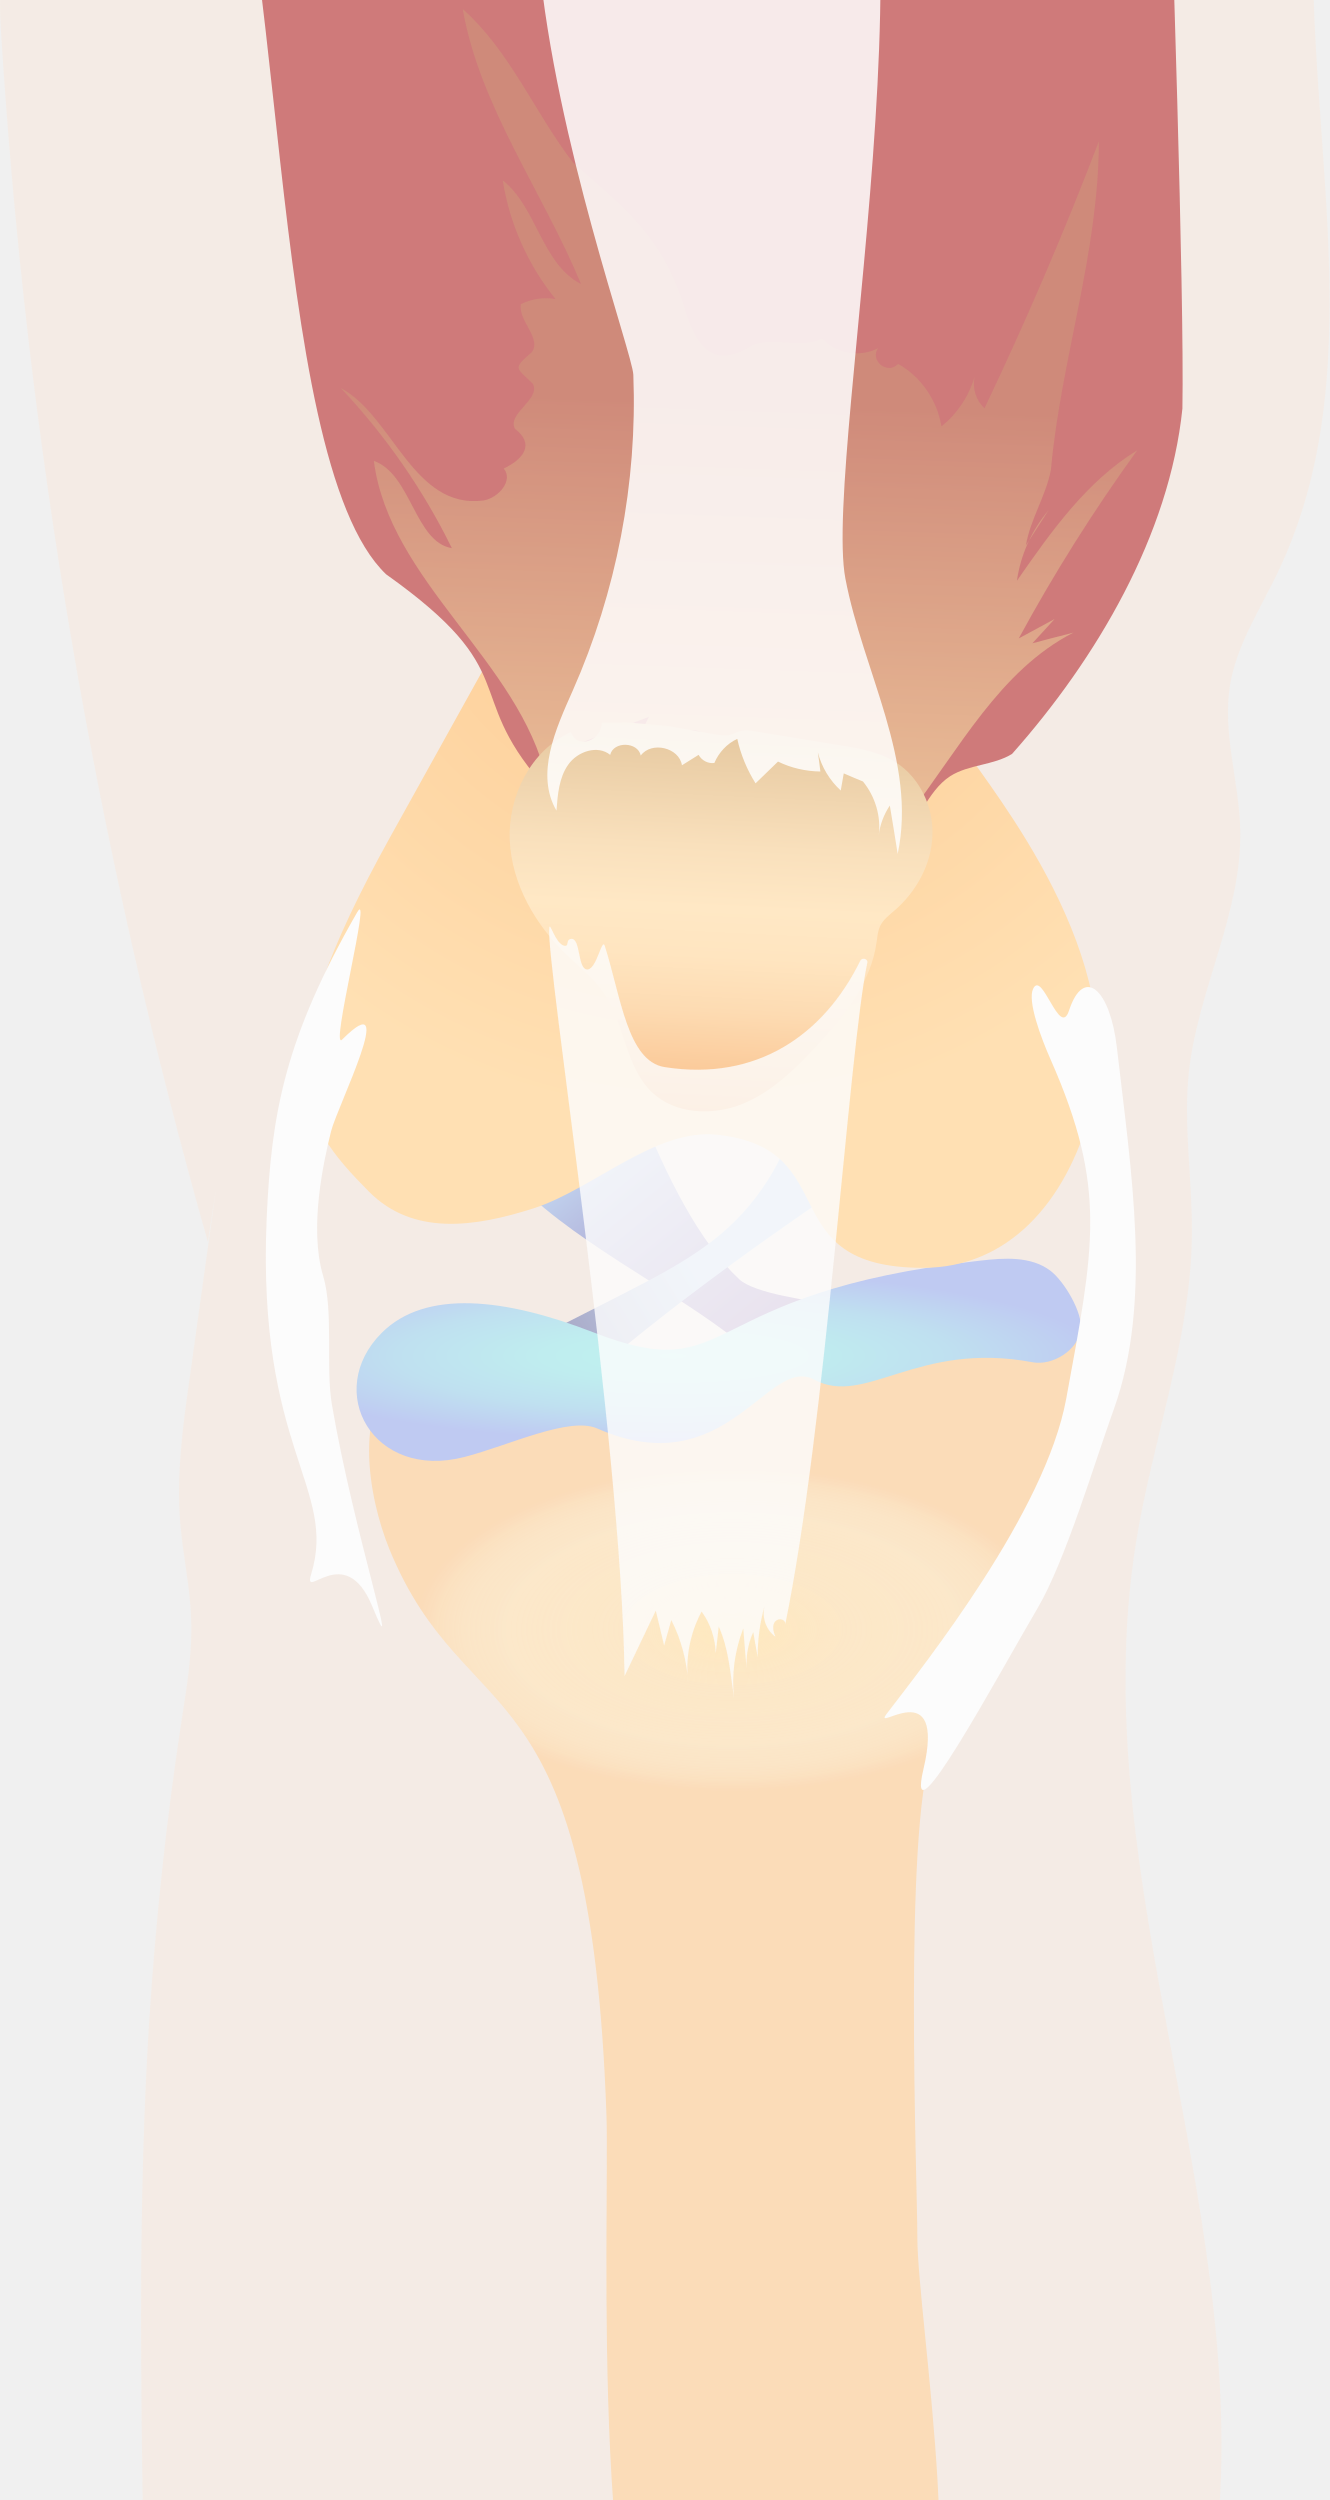
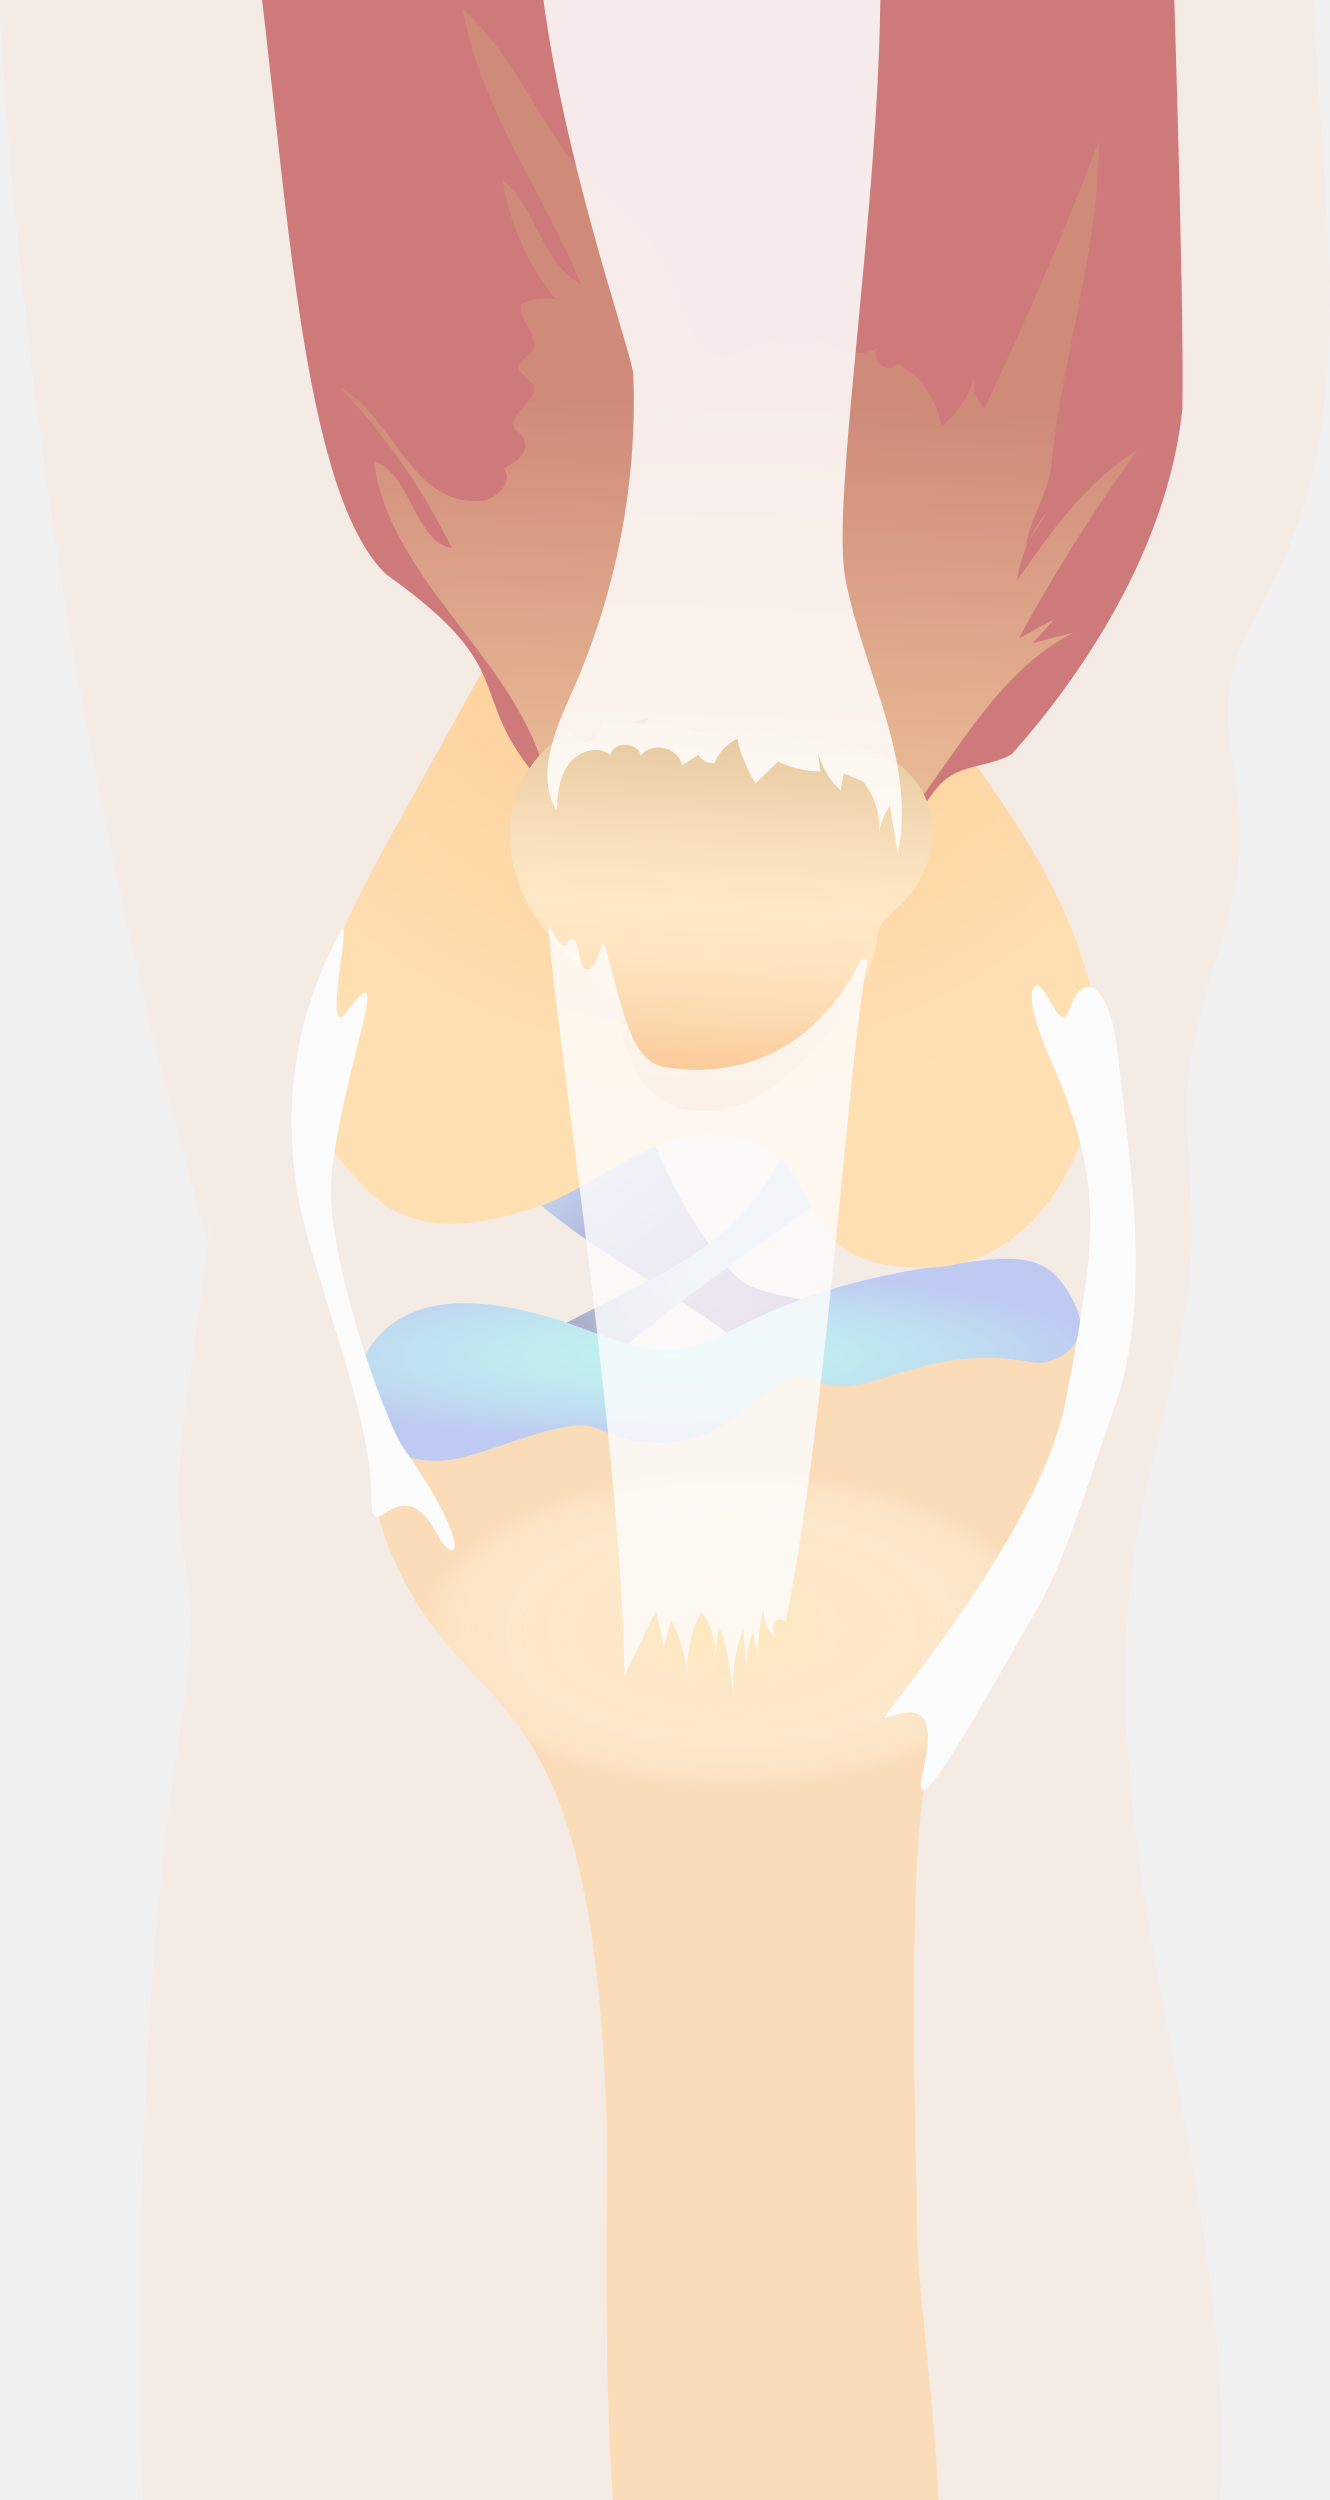
- <svg xmlns="http://www.w3.org/2000/svg" version="1.1" id="Layer_1" x="0px" y="0px" viewBox="0 0 574.3 1080" style="enable-background:new 0 0 574.3 1080;" xml:space="preserve">
-   <style type="text/css">
- 	.st0{opacity:0.278;fill:#FFE0C9;enable-background:new    ;}
- 	.st1{fill:url(#SVGID_1_);}
- 	.st2{fill:url(#SVGID_2_);}
- 	.st3{fill:url(#SVGID_3_);}
- 	.st4{fill:url(#SVGID_4_);}
- 	.st5{fill:url(#SVGID_5_);}
- 	.st6{fill:url(#SVGID_6_);}
- 	.st7{fill:#FCFCFC;}
- 	.st8{fill:#CF7A7A;}
- 	.st9{opacity:0.6;fill:url(#SVGID_7_);enable-background:new    ;}
- 	.st10{fill:url(#SVGID_8_);}
- 	.st11{opacity:0.812;fill:#FCFCFC;enable-background:new    ;}
- 	.st12{opacity:0.839;fill:#FFFFFF;enable-background:new    ;}
- </style>
-   <path id="Leg_background" class="st0" d="M0.3,11.7c10.9,177.5,40.9,353.8,89.5,524.8c1.1-7.3,2.3-14.7,3.4-22  c-3.8,27-7.5,54.1-11.3,81.1c-2.9,20.4-5.7,41-4.1,61.6c1.1,14.3,4.4,28.3,4.8,42.7c0.5,14.4-1.9,28.7-4.1,43  c-6.6,42.9-11.2,86.2-14,129.5c-4.9,77.2-3.7,154.7-2.5,232.1c0.1,9.5,0.6,19.9,6.8,27.1c6.5,7.5,17.3,9.3,27.2,10.2  c64.7,5.8,129.4-6.8,194.2-12.3c67.4-5.7,135.4-3.7,202.3,6c6.8,1,14.2,1.9,20.1-1.5c7.6-4.3,9.9-14,11.2-22.6  c21.9-148-56.9-297.6-33-445.3c7.2-44.5,23.7-87.7,24.1-132.7c0.3-23.5-3.8-47-1.3-70.3c3.9-35.6,23-68.8,22.2-104.6  c-0.5-20.8-7.7-41.6-4.5-62.1c2.8-17.5,12.9-32.9,20.6-48.9c44.7-93.1,7.2-203.5,17-306.3c0.7-7.7,0.6-17.5-6.5-20.7  c-2.7-1.2-5.7-1.1-8.6-0.9c-159.7,9-319.4,18-479.1,27c-18.4,1-37.4,2.3-53.6,10.9C4.9-34.1-1.5-16.9,0.3,11.7L0.3,11.7z" />
-   <g id="ACL_and_PCL">
-     <linearGradient id="SVGID_1_" gradientUnits="userSpaceOnUse" x1="261.457" y1="592.019" x2="333.753" y2="503.095" gradientTransform="matrix(1 0 0 -1 0 1080)">
-       <stop offset="0" style="stop-color:#C3D7F1" />
-       <stop offset="1" style="stop-color:#926DAD" />
+ <svg xmlns="http://www.w3.org/2000/svg" viewBox="0 0 574.3 1080">
+   <path d="M.3 11.7c10.9 177.5 40.9 353.8 89.5 524.8 1.1-7.3 2.3-14.7 3.4-22-3.8 27-7.5 54.1-11.3 81.1-2.9 20.4-5.7 41-4.1 61.6 1.1 14.3 4.4 28.3 4.8 42.7.5 14.4-1.9 28.7-4.1 43-6.6 42.9-11.2 86.2-14 129.5-4.9 77.2-3.7 154.7-2.5 232.1.1 9.5.6 19.9 6.8 27.1 6.5 7.5 17.3 9.3 27.2 10.2 64.7 5.8 129.4-6.8 194.2-12.3 67.4-5.7 135.4-3.7 202.3 6 6.8 1 14.2 1.9 20.1-1.5 7.6-4.3 9.9-14 11.2-22.6 21.9-148-56.9-297.6-33-445.3 7.2-44.5 23.7-87.7 24.1-132.7.3-23.5-3.8-47-1.3-70.3 3.9-35.6 23-68.8 22.2-104.6-.5-20.8-7.7-41.6-4.5-62.1 2.8-17.5 12.9-32.9 20.6-48.9 44.7-93.1 7.2-203.5 17-306.3.7-7.7.6-17.5-6.5-20.7-2.7-1.2-5.7-1.1-8.6-.9l-479.1 27c-18.4 1-37.4 2.3-53.6 10.9C4.9-34.1-1.5-16.9.3 11.7z" opacity=".278" fill="#ffe0c9" />
+   <linearGradient id="a" gradientUnits="userSpaceOnUse" x1="261.457" y1="592.019" x2="333.753" y2="503.095" gradientTransform="matrix(1 0 0 -1 0 1080)">
+     <stop offset="0" stop-color="#c3d7f1" />
+     <stop offset="1" stop-color="#926dad" />
+   </linearGradient>
+   <path d="M175.1 414.3c4.3 34.2 22.1 66 45 93s71.3 49.9 99.2 72.6c11.9 9.7 30.3.1 45.5-3.8 47.4-11.9-32.2-11-45.5-23.5-35-32.8-55.5-112.4-74.2-155.3 12 13.5-3 35.6-21.5 38.5-18.7 3.1-36.7-6.1-48.5-21.5z" fill="url(#a)" />
+   <linearGradient id="b" gradientUnits="userSpaceOnUse" x1="282.257" y1="564.866" x2="166.529" y2="493.349" gradientTransform="matrix(1 0 0 -1 0 1080)">
+     <stop offset="0" stop-color="#c3d7f1" />
+     <stop offset=".003" stop-color="#c3d7f1" />
+     <stop offset=".68" stop-color="#9e96b5" />
+     <stop offset="1" stop-color="#907d9e" />
+   </linearGradient>
+   <path d="M340.1 408.5c17.6 41.9 7.4 93.9-28.3 124.3-12.9 11-28.5 18.9-43.9 26.8-20.8 10.6-41.6 21.2-62.5 31.8 9.8-1.1 19.7-2.1 29.5-2.9-.7 7.9 2.9 16 9.4 21.1 5.4-11.3 15.7-19.8 25.7-28 47.5-38.8 97.6-71.8 150.5-106.9 3.5-2.3 7.8-4.3 9-8.1.8-2.5.1-5.2-.2-7.8-.8-7.6 1.7-15.4 7-21.3-33.7-10.2-67.4-20.4-96.2-29z" fill="url(#b)" />
+   <radialGradient id="c" cx="316.374" cy="514.984" r="136.986" gradientTransform="matrix(1 0 0 -.5089 0 966.026)" gradientUnits="userSpaceOnUse">
+     <stop offset="0" stop-color="#ffe9bf" />
+     <stop offset=".352" stop-color="#ffe7bf" stop-opacity=".769" />
+     <stop offset=".712" stop-color="#ffe6bd" stop-opacity=".681" />
+     <stop offset=".841" stop-color="#ffe2b6" stop-opacity=".65" />
+     <stop offset=".933" stop-color="#ffdbab" stop-opacity=".628" />
+     <stop offset="1" stop-color="#ffd29c" stop-opacity=".612" />
+   </radialGradient>
+   <path d="M175 590.1c-23.1 15.3-16.1 56.3-6.8 79.1 33.2 81 86.9 45.2 93.8 244.8 1.4 40.7-8 258.3 32.5 263.4 94 11.7 17.1-23.6 95.9-26.2 31.1-1 5.9-149.6 5.9-184.5 0-24.5-6.1-176.2 6.4-210.5 7.8-21.5 44-49.7 67.2-145.2 5.5-22.7-10-58.6-33.3-58.4-61.5.6-87 33.6-121.7 43.3-67.8 26.9-76-32.8-139.9-5.8z" fill="url(#c)" />
+   <radialGradient id="d" cx="290.656" cy="1100.299" r="184.491" gradientTransform="matrix(1 0 0 -.199 0 804.748)" gradientUnits="userSpaceOnUse">
+     <stop offset="0" stop-color="#bff2ef" />
+     <stop offset=".305" stop-color="#bfedef" />
+     <stop offset=".648" stop-color="#bfe0f0" />
+     <stop offset="1" stop-color="#bfcaf2" />
+   </radialGradient>
+   <path d="M164.9 575.8c18.9-18.9 53.2-15.1 91.5-.2 62.4 24.3 42.5-17.2 167-31 10.4-1.2 21.9-2 30.3 4.3 6 4.5 14.2 18.3 13.2 25.6-1.2 8.7-12.1 15.6-20.8 14-49.9-9.4-72.2 19.4-94.4 7.5-20-10.8-37.7 45.8-93.7 21.1-12.1-5.3-38 7.3-57.3 12.3-39.6 10.3-61-28.4-35.8-53.6z" fill="url(#d)" />
+   <g>
+     <radialGradient id="e" cx="303.092" cy="855.323" r="258.551" gradientTransform="matrix(1 0 0 -1 0 1080)" gradientUnits="userSpaceOnUse">
+       <stop offset="0" stop-color="#fdc990" />
+       <stop offset="1" stop-color="#ffe0b3" />
+     </radialGradient>
+     <path d="M209.6 287.7c-13.7 24.7-27.4 49.4-41.1 74-54.6 98.4-40.1 121.9-9 153.2 19 19 45.4 15.3 71 7.1s52.5-34.6 79.2-31.8c56 5.9 22.8 57.5 89.1 57.5 36.5 0 61.7-28 72.4-67.6 17.8-66.1-42.8-138.4-54.5-156.7-20.8-32.5-24.7-72.7-28-111.2-8.4-98.1-16.8-196.2-25.2-294.4-.3-3.6-.7-7.3-2.8-10.2-3.3-4.3-9.4-5.1-14.9-5.4-33.7-1.8-67.7.2-101 5.9-9.7 1.7-20.9 5-24.2 14.2-1.6 4.6-.8 9.6-.1 14.5C231.9 6.6 238.1 77 241.1 147.5c1.2 28.3 1.8 57.1-4.5 84.7s-20.4 54.6-27 55.5z" fill="url(#e)" />
+     <radialGradient id="f" cx="-250.44" cy="1080" r="0" gradientTransform="matrix(1 0 0 -1 0 1080)" gradientUnits="userSpaceOnUse">
+       <stop offset="0" stop-color="#fdc990" />
+       <stop offset="1" stop-color="#ffe0b3" />
+     </radialGradient>
+     <path d="M149.8 437.1c21-28.5-1.2 22.9-6.5 69.3-3.9 33.6 23.3 108.1 30.8 118.8 32.2 46.2 22.2 51.8 14.8 37.6-15.7-30-28.5 6.9-28.4-14.8.2-38.7-27-100.4-32.2-133.7-7-45.1 2.4-82 19-112 5.2-9.3-8.4 49.6 2.5 34.8zm312-.5c6.4-19.5 17.8-9.3 20.7 16 6.2 53.9 15.4 109.5-1.3 156.1-8.3 23-20.8 65.3-33 86.1-16.7 28.3-57.4 104.2-49.3 69.6 10.1-42.7-22.7-15.1-15.8-24.1 17.2-22.5 68.5-87.2 77.5-136 12-65.6 17.9-90.7-6.7-146.5-4.3-9.7-10.1-25.4-7.6-30.6 3.9-8.5 11.5 21.6 15.5 9.4z" fill="#fcfcfc" />
+   </g>
+   <g>
+     <path d="M87-114.4c37.4 58.7 26.8 312 79.8 362.5 59.8 42.5 32.9 50.5 67 90 12 11.5 35.3-19.9 74.8 8.4 5.1 5.4 11.5 3.6 17.3.3 19.8-7.9 41.8 14.6 61.9 7.6-.3 2.9-.6 5.8-.8 8.7 10-7 13.3-21.2 23.5-27.8 8-5.1 18.6-4.6 26.7-9.6 36.5-41.1 68-94.6 73.6-149.2.9-48.9-4.7-217.9-6.5-266.8C155.7-112.5 83.9-119.4 87-114.4z" fill="#cf7a7a" />
+     <linearGradient id="g" gradientUnits="userSpaceOnUse" x1="319.449" y1="905.537" x2="312.726" y2="717.933" gradientTransform="matrix(1 0 0 -1 0 1080)">
+       <stop offset="0" stop-color="#cf957a" />
+       <stop offset="1" stop-color="#fff0ad" />
    </linearGradient>
-     <path class="st1" d="M175.1,414.3c4.3,34.2,22.1,66,45,93s71.3,49.9,99.2,72.6c11.9,9.7,30.3,0.1,45.5-3.8   c47.4-11.9-32.2-11-45.5-23.5c-35-32.8-55.5-112.4-74.2-155.3c12,13.5-3,35.6-21.5,38.5C204.9,438.9,186.9,429.7,175.1,414.3z" />
-     <linearGradient id="SVGID_2_" gradientUnits="userSpaceOnUse" x1="282.257" y1="564.866" x2="166.529" y2="493.349" gradientTransform="matrix(1 0 0 -1 0 1080)">
-       <stop offset="0" style="stop-color:#C3D7F1" />
-       <stop offset="3.000000e-03" style="stop-color:#C3D7F1" />
-       <stop offset="0.68" style="stop-color:#9E96B5" />
-       <stop offset="1" style="stop-color:#907D9E" />
+     <path d="M161.5 199.1c6.7 52.1 62.9 86.6 74.6 137.5-4.4-6.2 3.4-12 9-13.5l35.2-13.4c-5 9.8-10 21-6.2 31.2 8-8.1 13.3-21.5 24.5-25.3 4.5-.7 9.7 4 7.6 8 2.2-.7 4.4-1.3 6.6-2 11.9 9 11.6 26.7 10.1 41.6.3 5.5 8.5 7.1 13.1 4s6.8-8.6 9.9-13.2 8.7-8.7 13.9-6.6c5.9 2.3 9.9 11.9 15.5 8.9 4.7-4.2 5.4-2.2 10.3 0 2.7.6 5-1.8 6.7-4 22-28.4 39.5-62.7 71.4-79-5.9 1.5-11.8 3-17.7 4.6l9.6-10.5c-5.2 2.8-10.3 5.6-15.5 8.4 15.3-28.2 32.4-55.3 51.2-81.3-22 13.5-37.3 35.3-52 56.4 1.6-11.2 6.4-21.9 13.7-30.5-3.3 5.1-6.5 10.1-9.8 15.2 1.9-11.4 8.7-21.4 10.8-32.7 4.3-47.6 20.6-93.3 20.7-141.8-14.9 39.1-31.4 77.5-49.4 115.3-3.7-3.4-5.3-8.7-4.3-13.6-2.4 8.4-7.5 16-14.3 21.4-1.8-11.2-8.8-21.4-18.7-27-4.5 4.9-12.4-1.3-8.7-6.8-7.8 4.2-18.2 2.3-24.1-4.2-9 4.6-20.4-.7-29.9 2.8-15.4 9.8-23.3 3.4-28.8-13.4-9.5-32.6-25-44.3-48.9-65.3-16.6-21.5-27-47.9-47.7-66.4 7.4 42.3 34.8 79.3 51.1 118.8-17-8.7-19-33-33.8-44.8 2.9 18.7 10.9 36.6 22.8 51.3-5.1-.9-10.4-.1-15 2.2-1.1 7.4 9.2 14.8 4.7 20.8-8.7 7.4-6.4 6.6.5 13.6 3.6 6.6-11.4 12.9-7.7 19.5 8.3 6.3 4.2 12.8-4.9 17.1 4.3 5.1-2.2 12.7-8.7 13.8-30.4 4-39.2-36.6-61.7-48.6 19.3 20.5 35.6 43.9 48 69.2-16-2.6-17.5-32-33.7-37.7z" opacity=".6" fill="url(#g)" />
+   </g>
+   <g>
+     <linearGradient id="h" gradientUnits="userSpaceOnUse" x1="315.438" y1="800.391" x2="304.737" y2="582.249" gradientTransform="matrix(1 0 0 -1 0 1080)">
+       <stop offset="0" stop-color="#bf9567" />
+       <stop offset=".055" stop-color="#c09769" />
+       <stop offset=".074" stop-color="#c59d70" />
+       <stop offset=".089" stop-color="#cda77b" />
+       <stop offset=".1" stop-color="#d8b68c" />
+       <stop offset=".105" stop-color="#dfbf96" />
+       <stop offset=".194" stop-color="#e8cba3" />
+       <stop offset=".395" stop-color="#f9e0bc" />
+       <stop offset=".517" stop-color="#ffe8c5" />
+       <stop offset=".611" stop-color="#ffe5c0" />
+       <stop offset=".72" stop-color="#fddbb2" />
+       <stop offset=".835" stop-color="#fbcb9b" />
+       <stop offset=".954" stop-color="#f8b57b" />
+       <stop offset="1" stop-color="#f7ab6d" />
    </linearGradient>
-     <path class="st2" d="M340.1,408.5c17.6,41.9,7.4,93.9-28.3,124.3c-12.9,11-28.5,18.9-43.9,26.8c-20.8,10.6-41.6,21.2-62.5,31.8   c9.8-1.1,19.7-2.1,29.5-2.9c-0.7,7.9,2.9,16,9.4,21.1c5.4-11.3,15.7-19.8,25.7-28c47.5-38.8,97.6-71.8,150.5-106.9   c3.5-2.3,7.8-4.3,9-8.1c0.8-2.5,0.1-5.2-0.2-7.8c-0.8-7.6,1.7-15.4,7-21.3C402.6,427.3,368.9,417.1,340.1,408.5L340.1,408.5z" />
-   </g>
-   <g id="Tibia">
-     <radialGradient id="SVGID_3_" cx="316.374" cy="514.984" r="136.986" gradientTransform="matrix(1 0 0 -0.5089 0 966.0257)" gradientUnits="userSpaceOnUse">
-       <stop offset="0" style="stop-color:#FFE9BF" />
-       <stop offset="0.352" style="stop-color:#FFE7BF;stop-opacity:0.769" />
-       <stop offset="0.712" style="stop-color:#FFE6BD;stop-opacity:0.681" />
-       <stop offset="0.841" style="stop-color:#FFE2B6;stop-opacity:0.65" />
-       <stop offset="0.933" style="stop-color:#FFDBAB;stop-opacity:0.628" />
-       <stop offset="1" style="stop-color:#FFD29C;stop-opacity:0.612" />
-     </radialGradient>
-     <path class="st3" d="M175,590.1c-23.1,15.3-16.1,56.3-6.8,79.1c33.2,81,86.9,45.2,93.8,244.8c1.4,40.7-8,258.3,32.5,263.4   c94,11.7,17.1-23.6,95.9-26.2c31.1-1,5.9-149.6,5.9-184.5c0-24.5-6.1-176.2,6.4-210.5c7.8-21.5,44-49.7,67.2-145.2   c5.5-22.7-10-58.6-33.3-58.4c-61.5,0.6-87,33.6-121.7,43.3h0C247.1,622.8,238.9,563.1,175,590.1L175,590.1z" />
-     <radialGradient id="SVGID_4_" cx="290.656" cy="1100.299" r="184.491" gradientTransform="matrix(1 0 0 -0.199 0 804.7478)" gradientUnits="userSpaceOnUse">
-       <stop offset="0" style="stop-color:#BFF2EF" />
-       <stop offset="0.305" style="stop-color:#BFEDEF" />
-       <stop offset="0.648" style="stop-color:#BFE0F0" />
-       <stop offset="1" style="stop-color:#BFCAF2" />
-     </radialGradient>
-     <path class="st4" d="M164.9,575.8c18.9-18.9,53.2-15.1,91.5-0.2c62.4,24.3,42.5-17.2,167-31c10.4-1.2,21.9-2,30.3,4.3   c6,4.5,14.2,18.3,13.2,25.6c-1.2,8.7-12.1,15.6-20.8,14c-49.9-9.4-72.2,19.4-94.4,7.5c-20-10.8-37.7,45.8-93.7,21.1   c-12.1-5.3-38,7.3-57.3,12.3C161.1,639.7,139.7,601,164.9,575.8L164.9,575.8z" />
-   </g>
-   <g id="LCL_x2C__articular_cart.">
-     <g id="Layer_7">
-       <radialGradient id="SVGID_5_" cx="303.092" cy="855.323" r="258.551" gradientTransform="matrix(1 0 0 -1 0 1080)" gradientUnits="userSpaceOnUse">
-         <stop offset="0" style="stop-color:#FDC990" />
-         <stop offset="1" style="stop-color:#FFE0B3" />
-       </radialGradient>
-       <path class="st5" d="M209.6,287.7c-13.7,24.7-27.4,49.4-41.1,74c-54.6,98.4-40.1,121.9-9,153.2c19,19,45.4,15.3,71,7.1    s52.5-34.6,79.2-31.8c56,5.9,22.8,57.5,89.1,57.5c36.5,0,61.7-28,72.4-67.6c17.8-66.1-42.8-138.4-54.5-156.7    c-20.8-32.5-24.7-72.7-28-111.2c-8.4-98.1-16.8-196.2-25.2-294.4c-0.3-3.6-0.7-7.3-2.8-10.2c-3.3-4.3-9.4-5.1-14.9-5.4    c-33.7-1.8-67.7,0.2-101,5.9c-9.7,1.7-20.9,5-24.2,14.2c-1.6,4.6-0.8,9.6-0.1,14.5C231.9,6.6,238.1,77,241.1,147.5    c1.2,28.3,1.8,57.1-4.5,84.7S216.2,286.8,209.6,287.7z" />
-     </g>
-     <radialGradient id="SVGID_6_" cx="-250.44" cy="1080" r="0" gradientTransform="matrix(1 0 0 -1 0 1080)" gradientUnits="userSpaceOnUse">
-       <stop offset="0" style="stop-color:#FDC990" />
-       <stop offset="1" style="stop-color:#FFE0B3" />
-     </radialGradient>
-     <path class="st6" d="M-250.4,0" />
-     <path class="st7" d="M147.8,449.1c25-25-2.1,28.8-4.8,39.7c-3.2,13-9.6,41.7-3.4,62.4c4.6,15.4,1,39.6,3.8,55.7   c9.5,55.5,30.7,119.3,17.4,87c-11.8-28.8-30.1-1.6-26.4-13.8c11.5-37.4-23.5-53.9-19.2-153.7c2-45.6,7.9-77.9,39.1-132.3   C160.9,382.7,142.4,454.5,147.8,449.1L147.8,449.1z M461.8,436.6c6.4-19.5,17.8-9.3,20.7,16c6.2,53.9,15.4,109.5-1.3,156.1   c-8.3,23-20.8,65.3-33,86.1c-16.7,28.3-57.4,104.2-49.3,69.6c10.1-42.7-22.7-15.1-15.8-24.1c17.2-22.5,68.5-87.2,77.5-136   c12-65.6,17.9-90.7-6.7-146.5c-4.3-9.7-10.1-25.4-7.6-30.6C450.2,418.7,457.8,448.8,461.8,436.6L461.8,436.6z" />
-   </g>
-   <g id="Quadriceps">
-     <path class="st8" d="M87-114.4c37.4,58.7,26.8,312,79.8,362.5c59.8,42.5,32.9,50.5,67,90c12,11.5,35.3-19.9,74.8,8.4   c5.1,5.4,11.5,3.6,17.3,0.3c19.8-7.9,41.8,14.6,61.9,7.6c-0.3,2.9-0.6,5.8-0.8,8.7c10-7,13.3-21.2,23.5-27.8   c8-5.1,18.6-4.6,26.7-9.6c36.5-41.1,68-94.6,73.6-149.2c0.9-48.9-4.7-217.9-6.5-266.8C155.7-112.5,83.9-119.4,87-114.4L87-114.4z" />
-     <linearGradient id="SVGID_7_" gradientUnits="userSpaceOnUse" x1="319.449" y1="905.537" x2="312.726" y2="717.933" gradientTransform="matrix(1 0 0 -1 0 1080)">
-       <stop offset="0" style="stop-color:#CF957A" />
-       <stop offset="1" style="stop-color:#FFF0AD" />
-     </linearGradient>
-     <path class="st9" d="M161.5,199.1c6.7,52.1,62.9,86.6,74.6,137.5c-4.4-6.2,3.4-12,9-13.5l35.2-13.4c-5,9.8-10,21-6.2,31.2   c8-8.1,13.3-21.5,24.5-25.3c4.5-0.7,9.7,4,7.6,8c2.2-0.7,4.4-1.3,6.6-2c11.9,9,11.6,26.7,10.1,41.6c0.3,5.5,8.5,7.1,13.1,4   s6.8-8.6,9.9-13.2s8.7-8.7,13.9-6.6c5.9,2.3,9.9,11.9,15.5,8.9c4.7-4.2,5.4-2.2,10.3,0c2.7,0.6,5-1.8,6.7-4   c22-28.4,39.5-62.7,71.4-79c-5.9,1.5-11.8,3-17.7,4.6c3.2-3.5,6.4-7,9.6-10.5c-5.2,2.8-10.3,5.6-15.5,8.4   c15.3-28.2,32.4-55.3,51.2-81.3c-22,13.5-37.3,35.3-52,56.4c1.6-11.2,6.4-21.9,13.7-30.5c-3.3,5.1-6.5,10.1-9.8,15.2   c1.9-11.4,8.7-21.4,10.8-32.7c4.3-47.6,20.6-93.3,20.7-141.8c-14.9,39.1-31.4,77.5-49.4,115.3c-3.7-3.4-5.3-8.7-4.3-13.6   c-2.4,8.4-7.5,16-14.3,21.4c-1.8-11.2-8.8-21.4-18.7-27c-4.5,4.9-12.4-1.3-8.7-6.8c-7.8,4.2-18.2,2.3-24.1-4.2   c-9,4.6-20.4-0.7-29.9,2.8c-15.4,9.8-23.3,3.4-28.8-13.4c-9.5-32.6-25-44.3-48.9-65.3c-16.6-21.5-27-47.9-47.7-66.4   c7.4,42.3,34.8,79.3,51.1,118.8C234,114,232,89.7,217.2,77.9c2.9,18.7,10.9,36.6,22.8,51.3c-5.1-0.9-10.4-0.1-15,2.2   c-1.1,7.4,9.2,14.8,4.7,20.8c-8.7,7.4-6.4,6.6,0.5,13.6c3.6,6.6-11.4,12.9-7.7,19.5c8.3,6.3,4.2,12.8-4.9,17.1   c4.3,5.1-2.2,12.7-8.7,13.8c-30.4,4-39.2-36.6-61.7-48.6c19.3,20.5,35.6,43.9,48,69.2C179.2,234.2,177.7,204.8,161.5,199.1   L161.5,199.1z" />
-   </g>
-   <g id="Patella">
-     <linearGradient id="SVGID_8_" gradientUnits="userSpaceOnUse" x1="315.438" y1="800.391" x2="304.737" y2="582.249" gradientTransform="matrix(1 0 0 -1 0 1080)">
-       <stop offset="0" style="stop-color:#BF9567" />
-       <stop offset="5.480000e-02" style="stop-color:#C09769" />
-       <stop offset="7.450000e-02" style="stop-color:#C59D70" />
-       <stop offset="8.860001e-02" style="stop-color:#CDA77B" />
-       <stop offset="9.990000e-02" style="stop-color:#D8B68C" />
-       <stop offset="0.105" style="stop-color:#DFBF96" />
-       <stop offset="0.194" style="stop-color:#E8CBA3" />
-       <stop offset="0.395" style="stop-color:#F9E0BC" />
-       <stop offset="0.517" style="stop-color:#FFE8C5" />
-       <stop offset="0.611" style="stop-color:#FFE5C0" />
-       <stop offset="0.72" style="stop-color:#FDDBB2" />
-       <stop offset="0.835" style="stop-color:#FBCB9B" />
-       <stop offset="0.954" style="stop-color:#F8B57B" />
-       <stop offset="1" style="stop-color:#F7AB6D" />
-     </linearGradient>
-     <path class="st10" d="M246.6,316.3c-17.3,7.8-27.2,27.7-26.4,46.7c0.9,19,11.1,36.6,24.8,49.7c5.4,5.2,11.4,9.8,15.7,16   c9.2,13.3,9.3,32.1,21,43.2c10,9.5,26.2,10.2,39,5c12.8-5.2,23-15.2,32.4-25.4c11.8-12.8,23.3-27.3,25.6-44.6   c0.3-2.2,0.5-4.5,1.4-6.6c1.3-2.9,4-5,6.5-7.1c9.3-8.1,15.8-19.9,16.2-32.3c0.5-12.4-5.5-25.1-16-31.7c-7.1-4.4-15.6-5.9-23.9-7.2   c-12.1-2-24.2-4-36.3-6c-2.3-0.4-4.7-0.8-7-0.1c-1.4,0.4-2.7,1.2-4.2,1.6c-2,0.5-4.2,0.1-6.3-0.2c-6.9-1.2-13.8-2.5-20.7-3.7   c-5.8-0.5-11.7-1-17.5-1.5l-11,0.1C260.2,319.5,249.6,324.3,246.6,316.3L246.6,316.3z" />
-     <path class="st11" d="M269.8,724.1l13.5-28.3l3.6,15.1l3.1-11c4.3,8.4,6.7,17.7,7.3,27.1c-1.3-10.5,0.8-21.5,5.8-30.8   c3.8,5.2,5.9,11.6,6.1,18.1l1.3-11.6c4.4,9.8,5,20.5,6.6,30.9c-1.1-10.2,0.3-20.6,4-30.1c0.5,6.5,1,13,1.6,19.4   c-0.7-6,0.2-12.3,2.7-17.8l1.9,10.8c0-7.6,1-15.2,3.1-22.5c-1.5,4.9,0.4,10.7,4.6,13.7c-4-9.2,5.6-9,4.1-4.7   c18-87.6,27.4-247.1,35.6-286.6c0.3-1.7-2.4-2.3-3.1-0.7c-15.7,31.9-44.5,52.1-84.4,45.9c-16.1-2.5-18.9-30.2-25.9-52.3   c-1.3-4-3.4,9.9-7.5,10.1c-4.4,0.2-2.8-13.7-7.1-13.2c-2.5,0.3-0.6,3.6-3.1,2.9c-3.8-1.1-6-10.5-6.3-7.7   C235.4,413.8,268.5,621,269.8,724.1L269.8,724.1z" />
-     <path class="st12" d="M273.6,161.9c1.8,46.7-7.3,93.8-26.2,136.5c-7.4,16.6-16.2,36.1-7,51.8c0.5-6.9,1.1-14.3,5.1-19.9   c4-5.7,12.7-8.6,18.1-4.2c1.4-6,12-5.7,13.2,0.3c4.6-6.3,16.6-3.5,17.8,4.2c2.4-1.5,4.8-3,7.2-4.5c1.3,2.4,4.1,3.9,6.8,3.5   c1.9-4.5,5.5-8.4,9.9-10.4c1.5,6.8,4.2,13.3,7.9,19.2c3.2-3.1,6.5-6.3,9.7-9.4c5.7,2.8,12,4.2,18.3,4.3c-0.3-2.8-0.7-5.5-1.1-8.3   c1.6,6.3,5.1,12.1,9.9,16.5c0.4-2.5,0.9-4.9,1.3-7.4c2.8,1.2,5.5,2.4,8.3,3.5c5.3,6.5,7.9,15.1,6.8,23.4c0.5-4.6,2.2-9.1,4.8-13   c1.2,7,2.3,14,3.4,20.9c8.5-39.9-15-78.9-22.6-119c-10.3-54.3,51.1-347.9-18.7-374.5C141-203.1,272.9,143.5,273.6,161.9   L273.6,161.9z" />
+     <path d="M246.6 316.3c-17.3 7.8-27.2 27.7-26.4 46.7.9 19 11.1 36.6 24.8 49.7 5.4 5.2 11.4 9.8 15.7 16 9.2 13.3 9.3 32.1 21 43.2 10 9.5 26.2 10.2 39 5 12.8-5.2 23-15.2 32.4-25.4 11.8-12.8 23.3-27.3 25.6-44.6.3-2.2.5-4.5 1.4-6.6 1.3-2.9 4-5 6.5-7.1 9.3-8.1 15.8-19.9 16.2-32.3.5-12.4-5.5-25.1-16-31.7-7.1-4.4-15.6-5.9-23.9-7.2l-36.3-6c-2.3-.4-4.7-.8-7-.1-1.4.4-2.7 1.2-4.2 1.6-2 .5-4.2.1-6.3-.2-6.9-1.2-13.8-2.5-20.7-3.7-5.8-.5-11.7-1-17.5-1.5l-11 .1c.3 7.3-10.3 12.1-13.3 4.1z" fill="url(#h)" />
+     <path d="M269.8 724.1l13.5-28.3 3.6 15.1 3.1-11c4.3 8.4 6.7 17.7 7.3 27.1-1.3-10.5.8-21.5 5.8-30.8 3.8 5.2 5.9 11.6 6.1 18.1l1.3-11.6c4.4 9.8 5 20.5 6.6 30.9-1.1-10.2.3-20.6 4-30.1.5 6.5 1 13 1.6 19.4-.7-6 .2-12.3 2.7-17.8l1.9 10.8c0-7.6 1-15.2 3.1-22.5-1.5 4.9.4 10.7 4.6 13.7-4-9.2 5.6-9 4.1-4.7 18-87.6 27.4-247.1 35.6-286.6.3-1.7-2.4-2.3-3.1-.7-15.7 31.9-44.5 52.1-84.4 45.9-16.1-2.5-18.9-30.2-25.9-52.3-1.3-4-3.4 9.9-7.5 10.1-4.4.2-2.8-13.7-7.1-13.2-2.5.3-.6 3.6-3.1 2.9-3.8-1.1-6-10.5-6.3-7.7-1.9 13 31.2 220.2 32.5 323.3z" opacity=".812" fill="#fcfcfc" />
+     <path d="M273.6 161.9c1.8 46.7-7.3 93.8-26.2 136.5-7.4 16.6-16.2 36.1-7 51.8.5-6.9 1.1-14.3 5.1-19.9 4-5.7 12.7-8.6 18.1-4.2 1.4-6 12-5.7 13.2.3 4.6-6.3 16.6-3.5 17.8 4.2l7.2-4.5c1.3 2.4 4.1 3.9 6.8 3.5 1.9-4.5 5.5-8.4 9.9-10.4 1.5 6.8 4.2 13.3 7.9 19.2l9.7-9.4c5.7 2.8 12 4.2 18.3 4.3-.3-2.8-.7-5.5-1.1-8.3 1.6 6.3 5.1 12.1 9.9 16.5.4-2.5.9-4.9 1.3-7.4 2.8 1.2 5.5 2.4 8.3 3.5 5.3 6.5 7.9 15.1 6.8 23.4.5-4.6 2.2-9.1 4.8-13 1.2 7 2.3 14 3.4 20.9 8.5-39.9-15-78.9-22.6-119-10.3-54.3 51.1-347.9-18.7-374.5-205.5-78.5-73.6 268.1-72.9 286.5z" opacity=".839" fill="#fff" />
  </g>
</svg>
